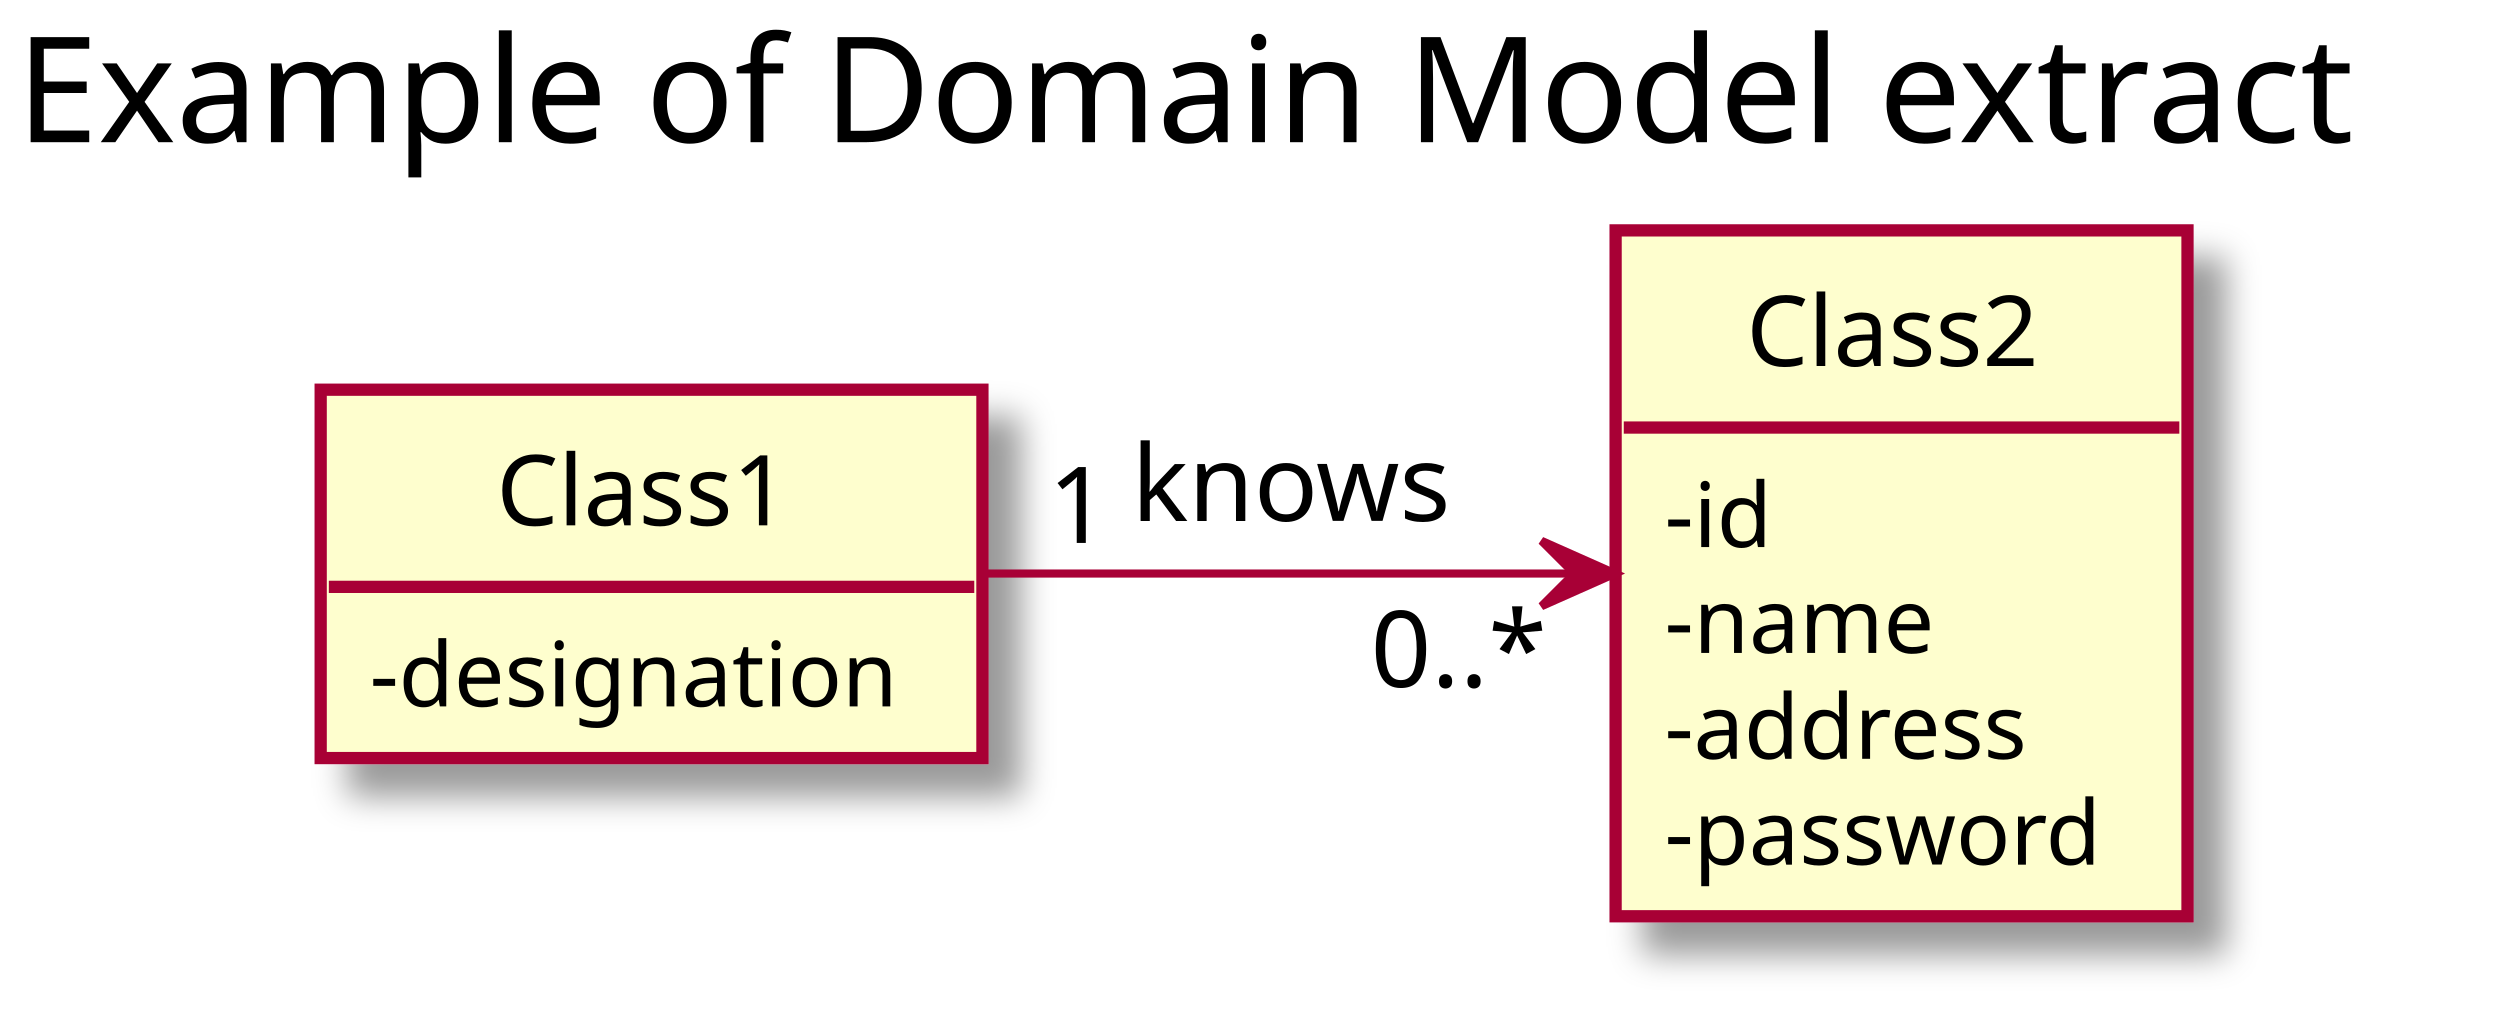
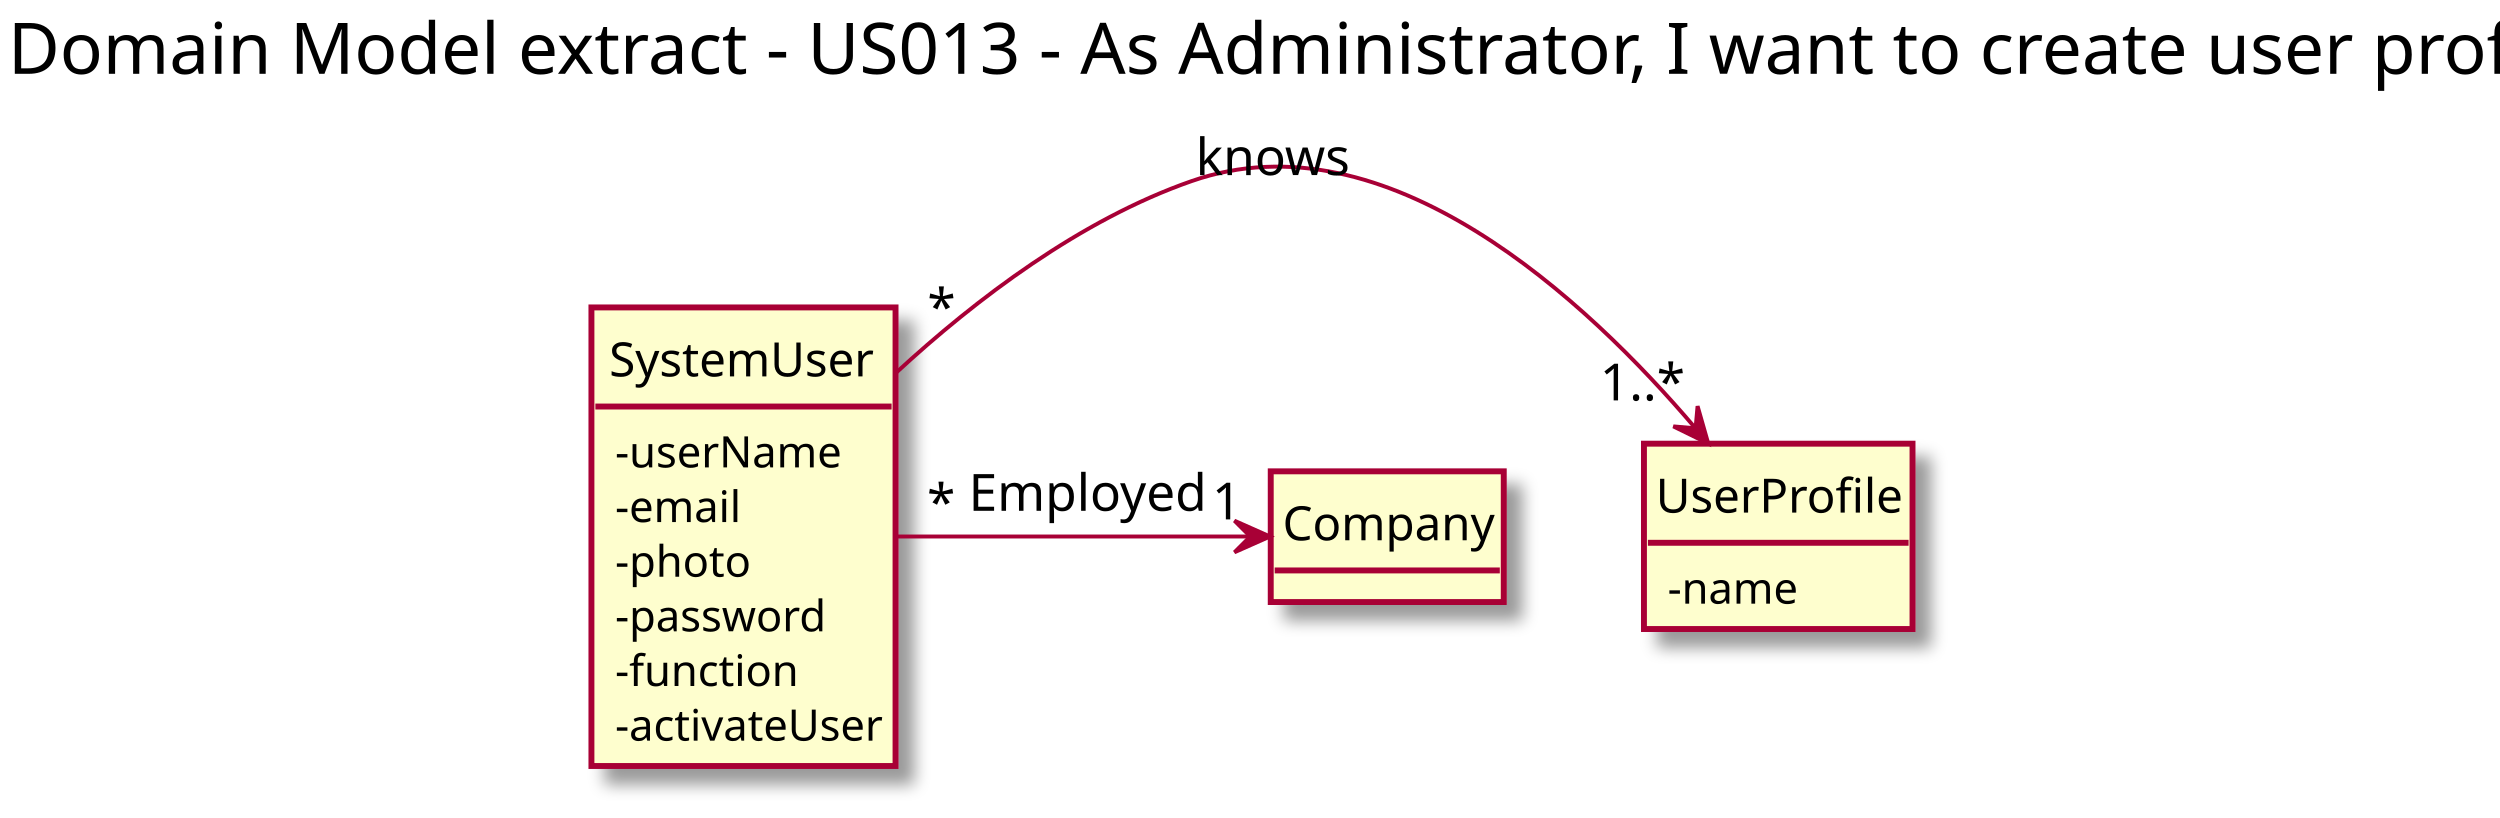
- <svg xmlns="http://www.w3.org/2000/svg" contentScriptType="application/ecmascript" contentStyleType="text/css" height="126px" preserveAspectRatio="none" style="width:306px;height:126px;background:#FFFFFF;" version="1.1" viewBox="0 0 306 126" width="306px" zoomAndPan="magnify">
+ <svg xmlns="http://www.w3.org/2000/svg" contentScriptType="application/ecmascript" contentStyleType="text/css" height="207px" preserveAspectRatio="none" style="width:633px;height:207px;background:#FFFFFF;" version="1.1" viewBox="0 0 633 207" width="633px" zoomAndPan="magnify">
  <defs>
-     <filter height="300%" id="fatge7p9bxxmt" width="300%" x="-1" y="-1">
+     <filter height="300%" id="fdxe6iskhwp3l" width="300%" x="-1" y="-1">
      <feGaussianBlur result="blurOut" stdDeviation="2.0" />
      <feColorMatrix in="blurOut" result="blurOut2" type="matrix" values="0 0 0 0 0 0 0 0 0 0 0 0 0 0 0 0 0 0 .4 0" />
      <feOffset dx="4.0" dy="4.0" in="blurOut2" result="blurOut3" />
      <feBlend in="SourceGraphic" in2="blurOut3" mode="normal" />
    </filter>
  </defs>
  <g>
-     <text fill="#000000" font-family="sans-serif" font-size="18" lengthAdjust="spacing" textLength="297" x="2" y="17.402">Example of Domain Model extract</text>
-     <rect codeLine="8" fill="#FEFECE" filter="url(#fatge7p9bxxmt)" height="45.088" id="Class1" style="stroke:#A80036;stroke-width:1.5;" width="81" x="39.25" y="47.699" />
-     <text fill="#000000" font-family="sans-serif" font-size="12" lengthAdjust="spacing" textLength="38" x="60.75" y="64.301">Class1</text>
-     <line style="stroke:#A80036;stroke-width:1.5;" x1="40.25" x2="119.25" y1="71.832" y2="71.832" />
-     <text fill="#000000" font-family="sans-serif" font-size="11" lengthAdjust="spacing" textLength="69" x="45.25" y="86.467">-designation</text>
-     <rect codeLine="12" fill="#FEFECE" filter="url(#fatge7p9bxxmt)" height="83.953" id="Class2" style="stroke:#A80036;stroke-width:1.5;" width="70" x="197.75" y="28.199" />
-     <text fill="#000000" font-family="sans-serif" font-size="12" lengthAdjust="spacing" textLength="38" x="213.75" y="44.801">Class2</text>
-     <line style="stroke:#A80036;stroke-width:1.5;" x1="198.75" x2="266.75" y1="52.332" y2="52.332" />
-     <text fill="#000000" font-family="sans-serif" font-size="11" lengthAdjust="spacing" textLength="16" x="203.75" y="66.967">-id</text>
-     <text fill="#000000" font-family="sans-serif" font-size="11" lengthAdjust="spacing" textLength="35" x="203.75" y="79.922">-name</text>
-     <text fill="#000000" font-family="sans-serif" font-size="11" lengthAdjust="spacing" textLength="49" x="203.75" y="92.877">-address</text>
-     <text fill="#000000" font-family="sans-serif" font-size="11" lengthAdjust="spacing" textLength="58" x="203.75" y="105.832">-password</text>
-     <path codeLine="19" d="M120.35,70.199 C142.64,70.199 170.2,70.199 192.44,70.199 " fill="none" id="Class1-to-Class2" style="stroke:#A80036;stroke-width:1.0;" />
-     <polygon fill="#A80036" points="197.68,70.199,188.68,66.199,192.68,70.199,188.68,74.199,197.68,70.199" style="stroke:#A80036;stroke-width:1.0;" />
-     <text fill="#000000" font-family="sans-serif" font-size="13" lengthAdjust="spacing" textLength="41" x="138.5" y="63.768">knows</text>
-     <text fill="#000000" font-family="sans-serif" font-size="13" lengthAdjust="spacing" textLength="8" x="128.294" y="66.451">1</text>
-     <text fill="#000000" font-family="sans-serif" font-size="13" lengthAdjust="spacing" textLength="22" x="167.762" y="84.087">0..*</text>
+     <text fill="#000000" font-family="sans-serif" font-size="18" lengthAdjust="spacing" textLength="624" x="2" y="18.686">Domain Model extract - US013 - As Administrator, I want to create user profiles</text>
+     <rect codeLine="8" fill="#FEFECE" filter="url(#fdxe6iskhwp3l)" height="33.094" id="Company" style="stroke:#A80036;stroke-width:1.5;" width="59" x="321.75" y="119.341" />
+     <text fill="#000000" font-family="sans-serif" font-size="12" lengthAdjust="spacing" textLength="53" x="324.75" y="136.798">Company</text>
+     <line style="stroke:#A80036;stroke-width:1.5;" x1="322.75" x2="379.75" y1="144.434" y2="144.434" />
+     <rect codeLine="11" fill="#FEFECE" filter="url(#fdxe6iskhwp3l)" height="116.109" id="SystemUser" style="stroke:#A80036;stroke-width:1.5;" width="77" x="149.75" y="77.841" />
+     <text fill="#000000" font-family="sans-serif" font-size="12" lengthAdjust="spacing" textLength="68" x="154.25" y="95.298">SystemUser</text>
+     <line style="stroke:#A80036;stroke-width:1.5;" x1="150.75" x2="225.75" y1="102.934" y2="102.934" />
+     <text fill="#000000" font-family="sans-serif" font-size="11" lengthAdjust="spacing" textLength="53" x="155.75" y="118.353">-userName</text>
+     <text fill="#000000" font-family="sans-serif" font-size="11" lengthAdjust="spacing" textLength="28" x="155.75" y="132.189">-email</text>
+     <text fill="#000000" font-family="sans-serif" font-size="11" lengthAdjust="spacing" textLength="31" x="155.75" y="146.025">-photo</text>
+     <text fill="#000000" font-family="sans-serif" font-size="11" lengthAdjust="spacing" textLength="54" x="155.75" y="159.861">-password</text>
+     <text fill="#000000" font-family="sans-serif" font-size="11" lengthAdjust="spacing" textLength="43" x="155.75" y="173.697">-function</text>
+     <text fill="#000000" font-family="sans-serif" font-size="11" lengthAdjust="spacing" textLength="65" x="155.75" y="187.533">-activateUser</text>
+     <rect codeLine="20" fill="#FEFECE" filter="url(#fdxe6iskhwp3l)" height="46.93" id="UserProfile" style="stroke:#A80036;stroke-width:1.5;" width="68" x="416.25" y="112.341" />
+     <text fill="#000000" font-family="sans-serif" font-size="12" lengthAdjust="spacing" textLength="62" x="419.25" y="129.798">UserProfile</text>
+     <line style="stroke:#A80036;stroke-width:1.5;" x1="417.25" x2="483.25" y1="137.434" y2="137.434" />
+     <text fill="#000000" font-family="sans-serif" font-size="11" lengthAdjust="spacing" textLength="30" x="422.25" y="152.853">-name</text>
+     <path codeLine="24" d="M226.95,94.321 C247.2,75.661 273.61,55.641 301.75,45.841 C351.13,28.641 401.77,76.061 429.29,108.431 " fill="none" id="SystemUser-to-UserProfile" style="stroke:#A80036;stroke-width:1.0;" />
+     <polygon fill="#A80036" points="432.53,112.301,429.827,102.83,429.323,108.464,423.689,107.96,432.53,112.301" style="stroke:#A80036;stroke-width:1.0;" />
+     <text fill="#000000" font-family="sans-serif" font-size="13" lengthAdjust="spacing" textLength="37" x="302.75" y="44.336">knows</text>
+     <text fill="#000000" font-family="sans-serif" font-size="13" lengthAdjust="spacing" textLength="5" x="234.804" y="82.399">*</text>
+     <text fill="#000000" font-family="sans-serif" font-size="13" lengthAdjust="spacing" textLength="20" x="405.08" y="101.376">1..*</text>
+     <path codeLine="25" d="M226.88,135.841 C254.06,135.841 290.14,135.841 316.44,135.841 " fill="none" id="SystemUser-to-Company" style="stroke:#A80036;stroke-width:1.0;" />
+     <polygon fill="#A80036" points="321.56,135.841,312.56,131.841,316.56,135.841,312.56,139.841,321.56,135.841" style="stroke:#A80036;stroke-width:1.0;" />
+     <text fill="#000000" font-family="sans-serif" font-size="13" lengthAdjust="spacing" textLength="58" x="245.25" y="129.336">Employed</text>
+     <text fill="#000000" font-family="sans-serif" font-size="13" lengthAdjust="spacing" textLength="5" x="234.72" y="131.834">*</text>
+     <text fill="#000000" font-family="sans-serif" font-size="13" lengthAdjust="spacing" textLength="7" x="306.885" y="131.516">1</text>
  </g>
</svg>
